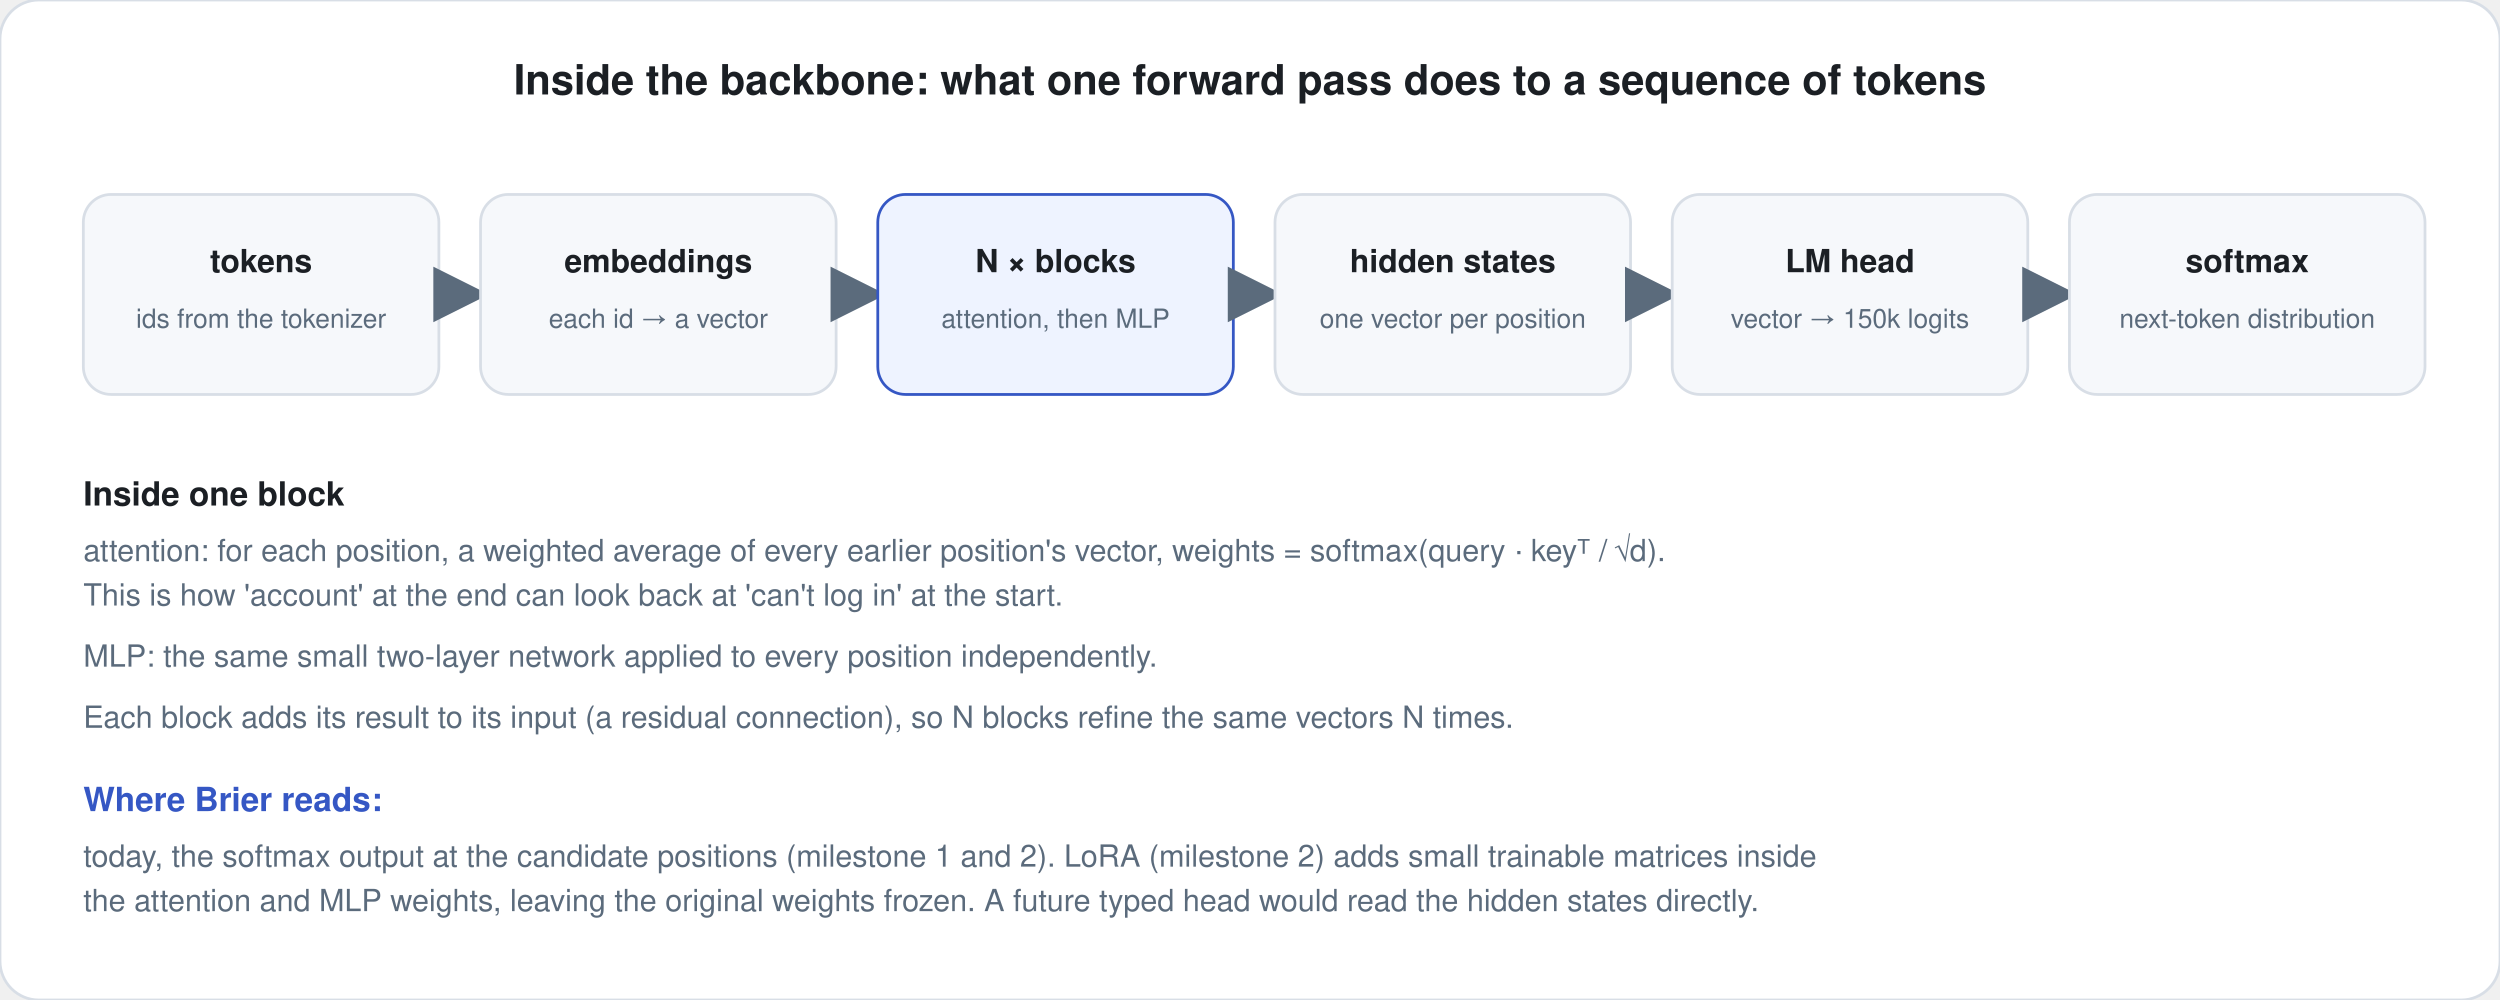
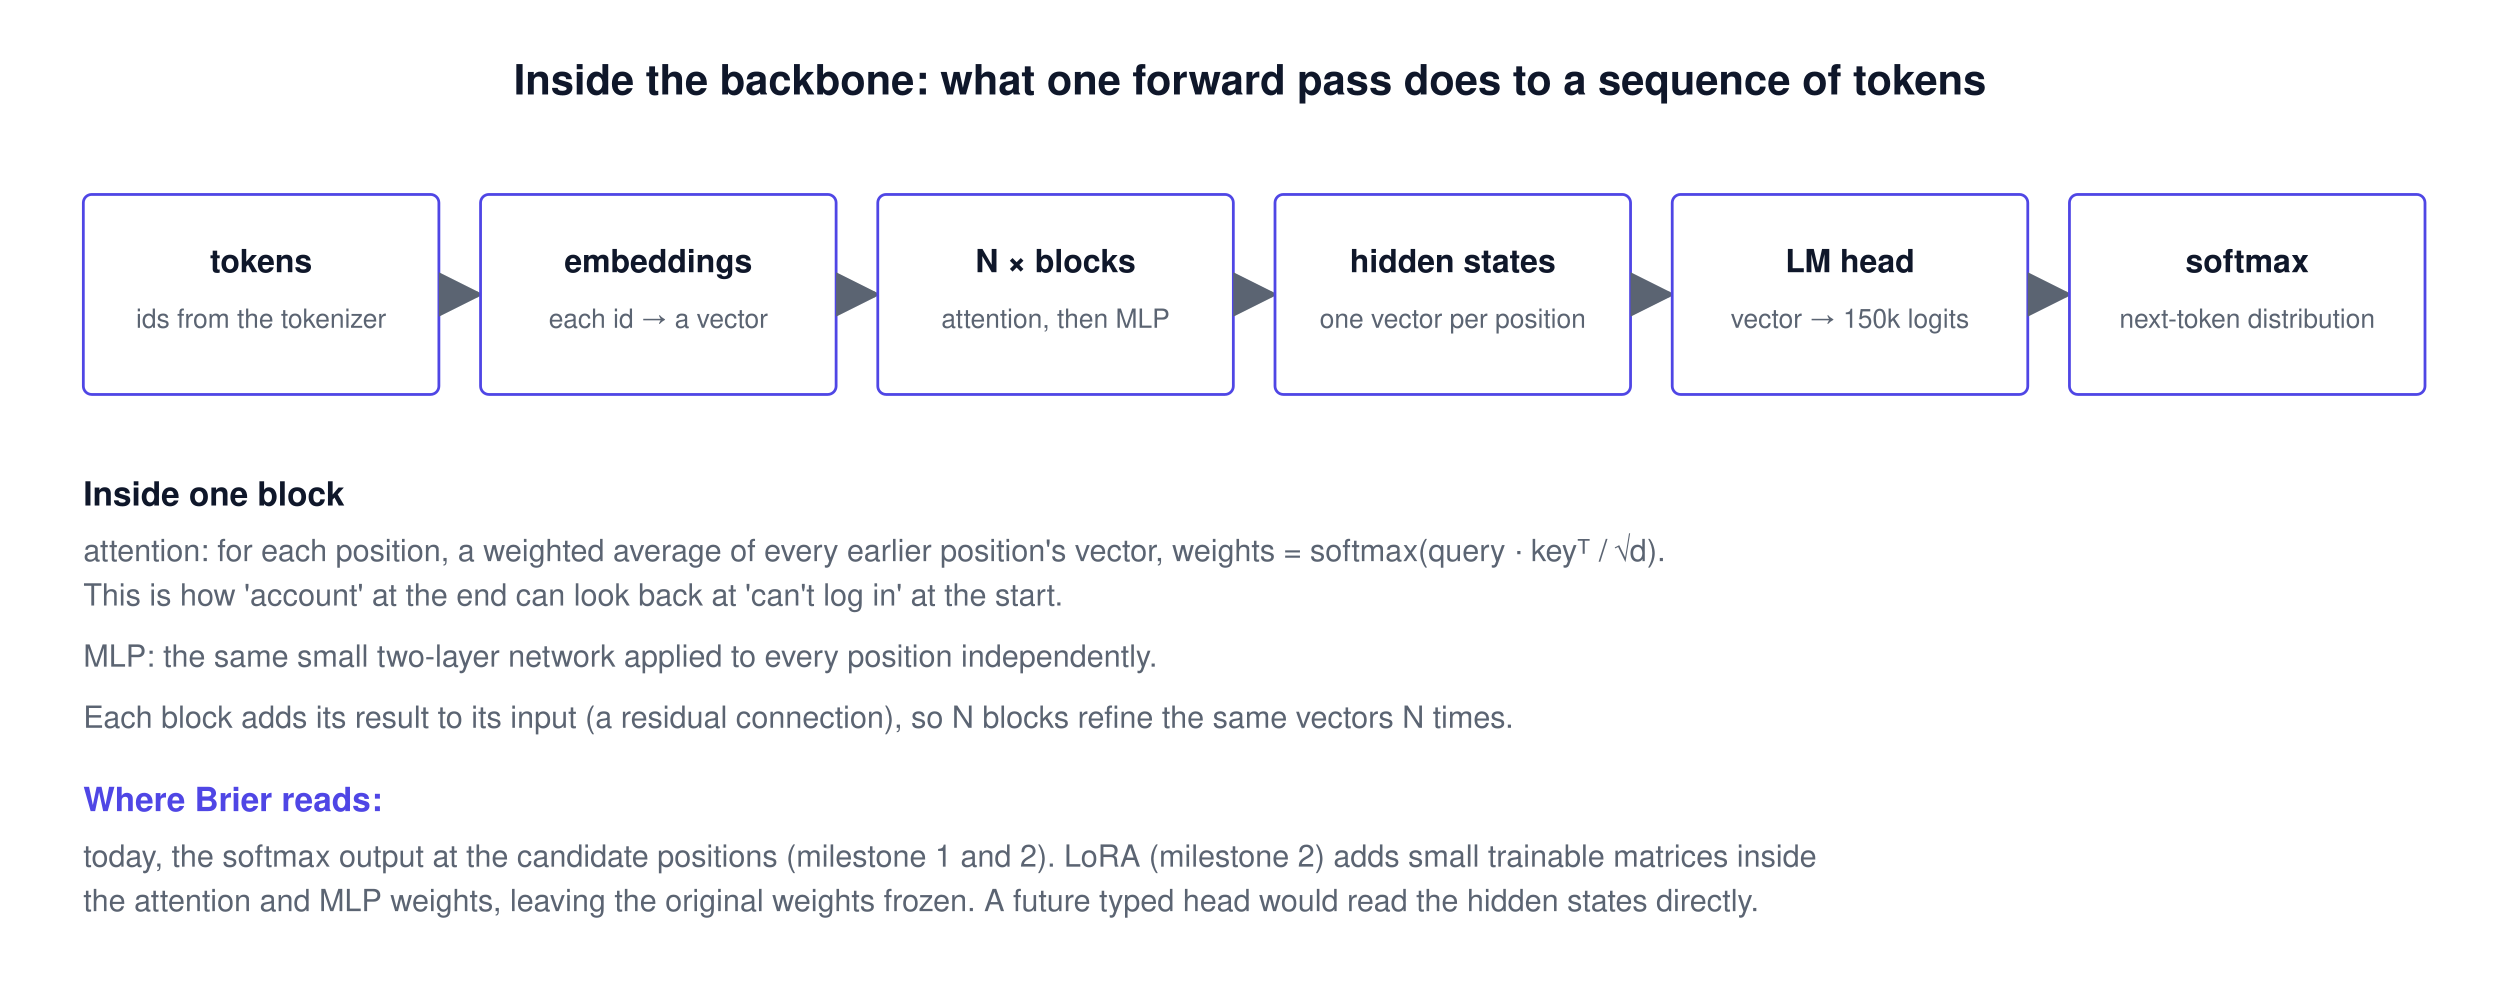
<svg xmlns="http://www.w3.org/2000/svg" width="900" height="360" viewBox="0 0 900 360" font-family="'Helvetica Neue', Helvetica, Arial, sans-serif">
  <defs>
-     <marker id="ar" markerWidth="10" markerHeight="10" refX="8" refY="5" orient="auto">
-       <path d="M0 0 L10 5 L0 10 z" fill="#5B6B7C" />
+     <marker id="ar" markerWidth="8" markerHeight="8" refX="7" refY="4" orient="auto">
+       <path d="M0 0 L8 4 L0 8 z" fill="#5B6472" />
    </marker>
  </defs>
-   <rect width="900" height="360" rx="14" fill="#FFFFFF" stroke="#D8DEE6" />
-   <text x="450" y="34" font-size="15" font-weight="700" fill="#1B1F24" text-anchor="middle">Inside the backbone: what one forward pass does to a sequence of tokens</text>
-   <rect x="30" y="70" width="128" height="72" rx="10" fill="#F6F8FB" stroke="#D8DEE6" />
-   <text x="94" y="98" font-size="11.5" font-weight="700" fill="#1B1F24" text-anchor="middle">tokens</text>
-   <text x="94" y="118" font-size="9.5" font-weight="400" fill="#5B6B7C" text-anchor="middle">ids from the tokenizer</text>
+   <rect width="900" height="360" fill="#FFFFFF" />
+   <text x="450" y="34" font-size="15" font-weight="700" fill="#0F172A" text-anchor="middle">Inside the backbone: what one forward pass does to a sequence of tokens</text>
+   <rect x="30" y="70" width="128" height="72" rx="3" fill="#FFFFFF" stroke="#4F46E5" />
+   <text x="94" y="98" font-size="11.5" font-weight="700" fill="#0F172A" text-anchor="middle">tokens</text>
+   <text x="94" y="118" font-size="9.5" font-weight="400" fill="#5B6472" text-anchor="middle">ids from the tokenizer</text>
  <line x1="159" y1="106" x2="172" y2="106" stroke="#5B6B7C" stroke-width="2" marker-end="url(#ar)" />
-   <rect x="173" y="70" width="128" height="72" rx="10" fill="#F6F8FB" stroke="#D8DEE6" />
-   <text x="237" y="98" font-size="11.5" font-weight="700" fill="#1B1F24" text-anchor="middle">embeddings</text>
-   <text x="237" y="118" font-size="9.5" font-weight="400" fill="#5B6B7C" text-anchor="middle">each id → a vector</text>
+   <rect x="173" y="70" width="128" height="72" rx="3" fill="#FFFFFF" stroke="#4F46E5" />
+   <text x="237" y="98" font-size="11.5" font-weight="700" fill="#0F172A" text-anchor="middle">embeddings</text>
+   <text x="237" y="118" font-size="9.5" font-weight="400" fill="#5B6472" text-anchor="middle">each id → a vector</text>
  <line x1="302" y1="106" x2="315" y2="106" stroke="#5B6B7C" stroke-width="2" marker-end="url(#ar)" />
-   <rect x="316" y="70" width="128" height="72" rx="10" fill="#EEF3FF" stroke="#3557C4" />
-   <text x="380" y="98" font-size="11.5" font-weight="700" fill="#1B1F24" text-anchor="middle">N × blocks</text>
-   <text x="380" y="118" font-size="9.5" font-weight="400" fill="#5B6B7C" text-anchor="middle">attention, then MLP</text>
+   <rect x="316" y="70" width="128" height="72" rx="3" fill="#FFFFFF" stroke="#4F46E5" />
+   <text x="380" y="98" font-size="11.5" font-weight="700" fill="#0F172A" text-anchor="middle">N × blocks</text>
+   <text x="380" y="118" font-size="9.5" font-weight="400" fill="#5B6472" text-anchor="middle">attention, then MLP</text>
  <line x1="445" y1="106" x2="458" y2="106" stroke="#5B6B7C" stroke-width="2" marker-end="url(#ar)" />
-   <rect x="459" y="70" width="128" height="72" rx="10" fill="#F6F8FB" stroke="#D8DEE6" />
-   <text x="523" y="98" font-size="11.5" font-weight="700" fill="#1B1F24" text-anchor="middle">hidden states</text>
-   <text x="523" y="118" font-size="9.5" font-weight="400" fill="#5B6B7C" text-anchor="middle">one vector per position</text>
+   <rect x="459" y="70" width="128" height="72" rx="3" fill="#FFFFFF" stroke="#4F46E5" />
+   <text x="523" y="98" font-size="11.5" font-weight="700" fill="#0F172A" text-anchor="middle">hidden states</text>
+   <text x="523" y="118" font-size="9.5" font-weight="400" fill="#5B6472" text-anchor="middle">one vector per position</text>
  <line x1="588" y1="106" x2="601" y2="106" stroke="#5B6B7C" stroke-width="2" marker-end="url(#ar)" />
-   <rect x="602" y="70" width="128" height="72" rx="10" fill="#F6F8FB" stroke="#D8DEE6" />
-   <text x="666" y="98" font-size="11.5" font-weight="700" fill="#1B1F24" text-anchor="middle">LM head</text>
-   <text x="666" y="118" font-size="9.5" font-weight="400" fill="#5B6B7C" text-anchor="middle">vector → 150k logits</text>
+   <rect x="602" y="70" width="128" height="72" rx="3" fill="#FFFFFF" stroke="#4F46E5" />
+   <text x="666" y="98" font-size="11.5" font-weight="700" fill="#0F172A" text-anchor="middle">LM head</text>
+   <text x="666" y="118" font-size="9.5" font-weight="400" fill="#5B6472" text-anchor="middle">vector → 150k logits</text>
  <line x1="731" y1="106" x2="744" y2="106" stroke="#5B6B7C" stroke-width="2" marker-end="url(#ar)" />
-   <rect x="745" y="70" width="128" height="72" rx="10" fill="#F6F8FB" stroke="#D8DEE6" />
-   <text x="809" y="98" font-size="11.5" font-weight="700" fill="#1B1F24" text-anchor="middle">softmax</text>
-   <text x="809" y="118" font-size="9.5" font-weight="400" fill="#5B6B7C" text-anchor="middle">next-token distribution</text>
-   <text x="30" y="182" font-size="12" font-weight="700" fill="#1B1F24" text-anchor="start">Inside one block</text>
-   <text x="30" y="202" font-size="11" font-weight="400" fill="#5B6B7C" text-anchor="start">attention:  for each position, a weighted average of every earlier position's vector, weights = softmax(query · keyᵀ / √d).</text>
-   <text x="30" y="218" font-size="11" font-weight="400" fill="#5B6B7C" text-anchor="start">                   This is how 'account' at the end can look back at 'can't log in' at the start.</text>
-   <text x="30" y="240" font-size="11" font-weight="400" fill="#5B6B7C" text-anchor="start">MLP:  the same small two-layer network applied to every position independently.</text>
-   <text x="30" y="262" font-size="11" font-weight="400" fill="#5B6B7C" text-anchor="start">Each block adds its result to its input (a residual connection), so N blocks refine the same vectors N times.</text>
-   <text x="30" y="292" font-size="12" font-weight="700" fill="#3557C4" text-anchor="start">Where Brier reads:</text>
-   <text x="30" y="312" font-size="11" font-weight="400" fill="#5B6B7C" text-anchor="start">today, the softmax output at the candidate positions (milestone 1 and 2). LoRA (milestone 2) adds small trainable matrices inside</text>
-   <text x="30" y="328" font-size="11" font-weight="400" fill="#5B6B7C" text-anchor="start">the attention and MLP weights, leaving the original weights frozen. A future typed head would read the hidden states directly.</text>
+   <rect x="745" y="70" width="128" height="72" rx="3" fill="#FFFFFF" stroke="#4F46E5" />
+   <text x="809" y="98" font-size="11.5" font-weight="700" fill="#0F172A" text-anchor="middle">softmax</text>
+   <text x="809" y="118" font-size="9.5" font-weight="400" fill="#5B6472" text-anchor="middle">next-token distribution</text>
+   <text x="30" y="182" font-size="12" font-weight="700" fill="#0F172A" text-anchor="start">Inside one block</text>
+   <text x="30" y="202" font-size="11" font-weight="400" fill="#5B6472" text-anchor="start">attention:  for each position, a weighted average of every earlier position's vector, weights = softmax(query · keyᵀ / √d).</text>
+   <text x="30" y="218" font-size="11" font-weight="400" fill="#5B6472" text-anchor="start">                   This is how 'account' at the end can look back at 'can't log in' at the start.</text>
+   <text x="30" y="240" font-size="11" font-weight="400" fill="#5B6472" text-anchor="start">MLP:  the same small two-layer network applied to every position independently.</text>
+   <text x="30" y="262" font-size="11" font-weight="400" fill="#5B6472" text-anchor="start">Each block adds its result to its input (a residual connection), so N blocks refine the same vectors N times.</text>
+   <text x="30" y="292" font-size="12" font-weight="700" fill="#4F46E5" text-anchor="start">Where Brier reads:</text>
+   <text x="30" y="312" font-size="11" font-weight="400" fill="#5B6472" text-anchor="start">today, the softmax output at the candidate positions (milestone 1 and 2). LoRA (milestone 2) adds small trainable matrices inside</text>
+   <text x="30" y="328" font-size="11" font-weight="400" fill="#5B6472" text-anchor="start">the attention and MLP weights, leaving the original weights frozen. A future typed head would read the hidden states directly.</text>
</svg>
